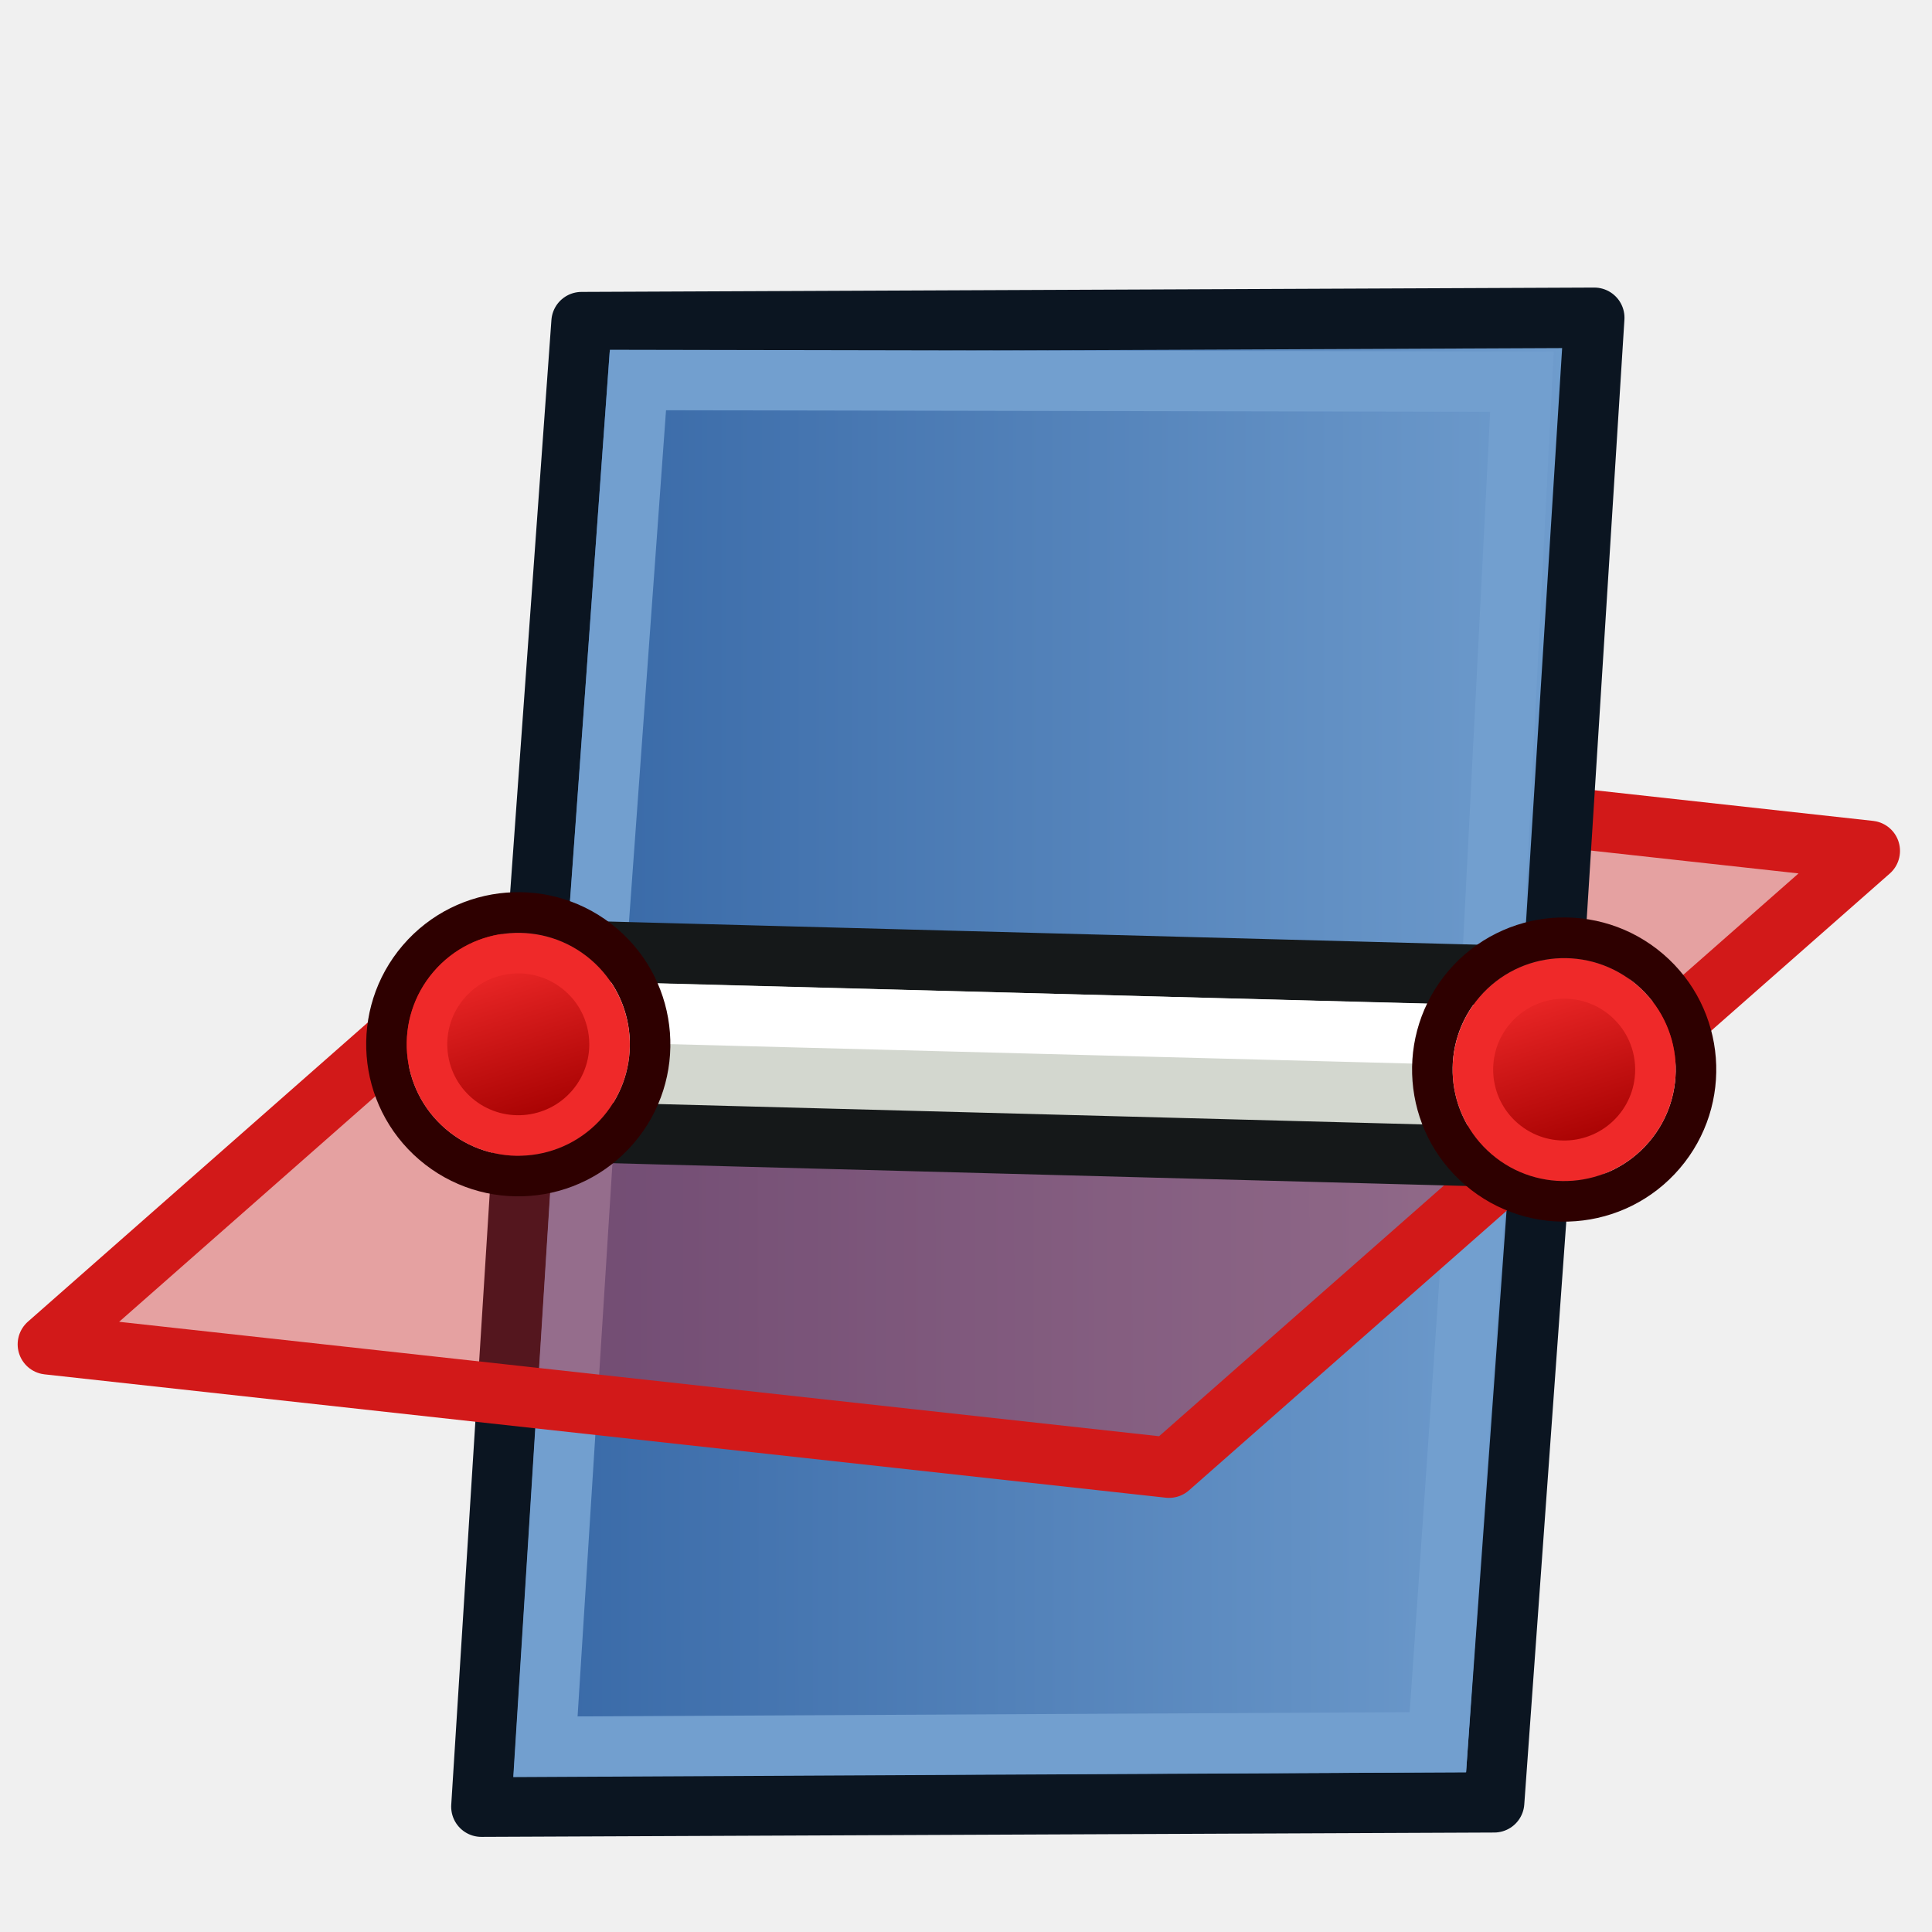
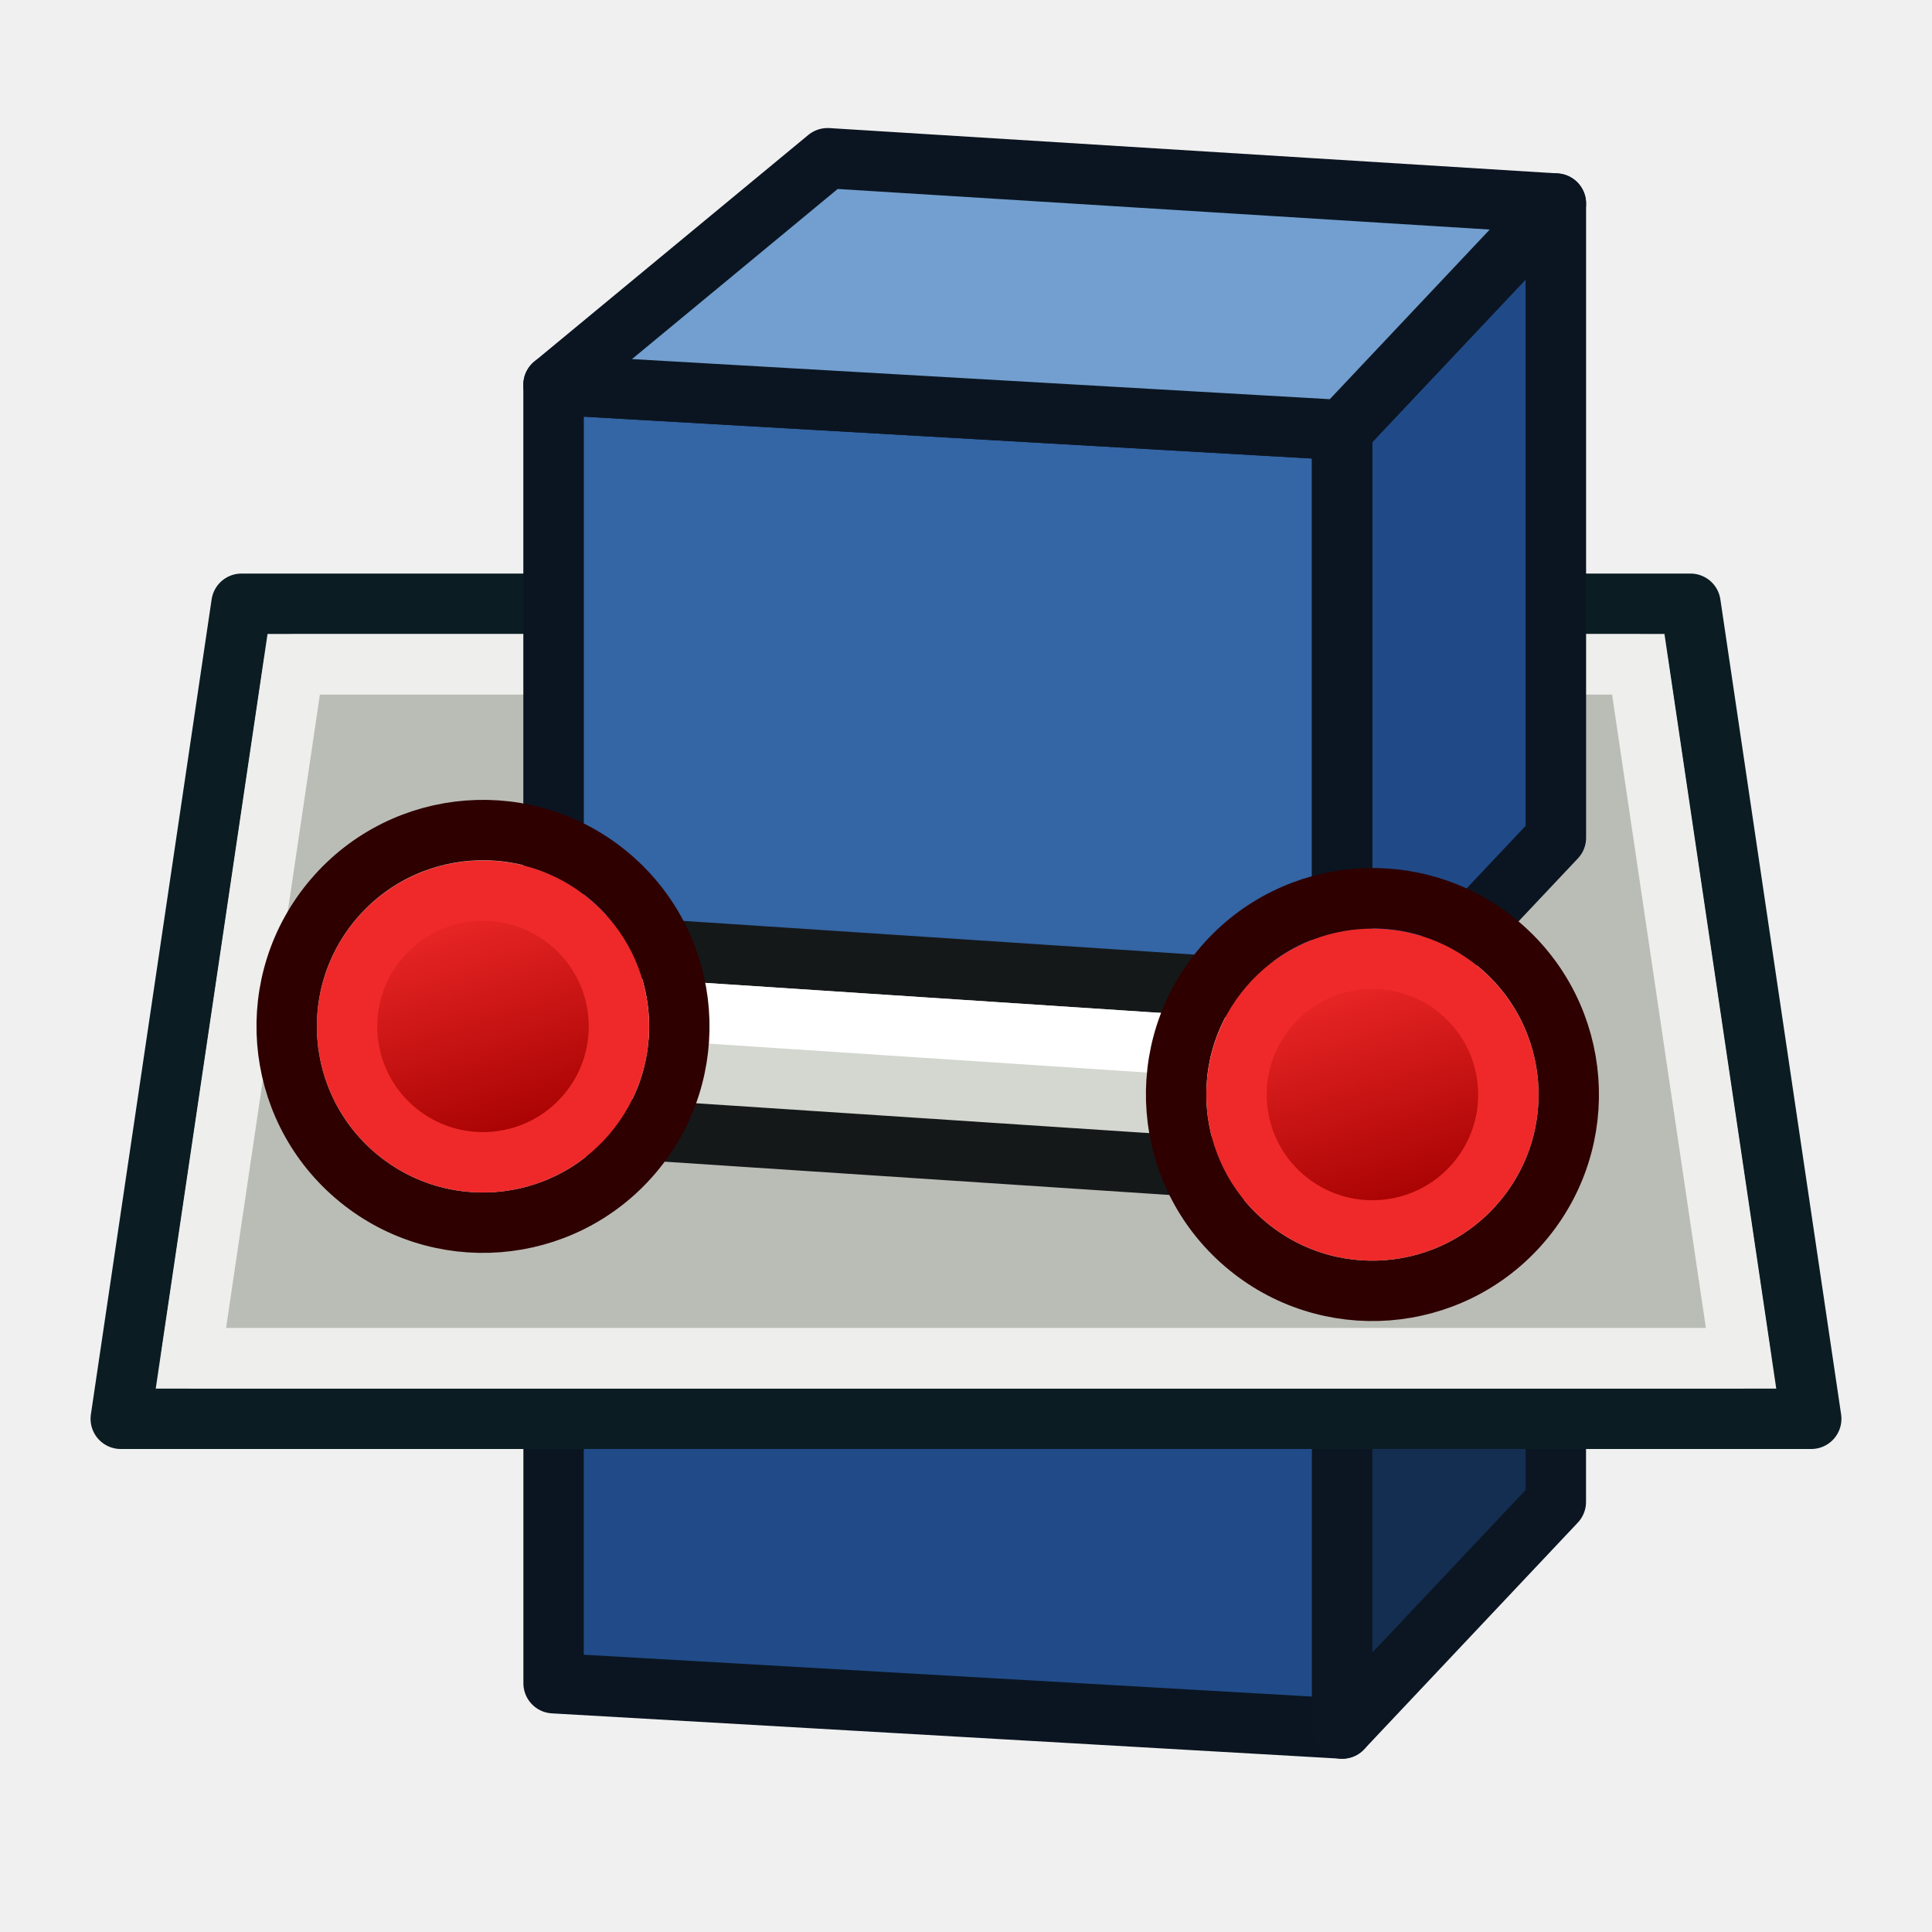
<svg xmlns="http://www.w3.org/2000/svg" xmlns:xlink="http://www.w3.org/1999/xlink" width="64" height="64" id="svg2869" version="1.1" viewBox="0 0 64 64">
  <defs id="defs2871">
    <linearGradient id="linearGradient5">
      <stop style="stop-color:#ef2929;stop-opacity:1;" offset="0" id="stop19" />
      <stop style="stop-color:#ef2929;stop-opacity:0;" offset="1" id="stop20" />
    </linearGradient>
    <linearGradient id="swatch18">
      <stop style="stop-color:#ef2929;stop-opacity:1;" offset="0" id="stop18" />
    </linearGradient>
    <linearGradient id="swatch15">
      <stop style="stop-color:#3d0000;stop-opacity:1;" offset="0" id="stop15" />
    </linearGradient>
    <linearGradient id="linearGradient5-1">
      <stop style="stop-color:#ef2929;stop-opacity:1;" offset="0" id="stop5" />
      <stop style="stop-color:#ef2929;stop-opacity:0;" offset="1" id="stop6" />
    </linearGradient>
    <linearGradient id="linearGradient3836-9">
      <stop style="stop-color:#a40000;stop-opacity:1" offset="0" id="stop3838-8" />
      <stop style="stop-color:#ef2929;stop-opacity:1" offset="1" id="stop3840-1" />
    </linearGradient>
    <linearGradient id="linearGradient3836-9-3">
      <stop style="stop-color:#a40000;stop-opacity:1" offset="0" id="stop3838-8-5" />
      <stop style="stop-color:#ef2929;stop-opacity:1" offset="1" id="stop3840-1-6" />
    </linearGradient>
-     <linearGradient y2="5" x2="-22" y1="18" x1="-18" gradientUnits="userSpaceOnUse" id="linearGradient3082" xlink:href="#linearGradient3836-9-3" />
-     <linearGradient id="linearGradient3836-9-7">
-       <stop style="stop-color:#a40000;stop-opacity:1" offset="0" id="stop3838-8-0" />
-       <stop style="stop-color:#ef2929;stop-opacity:1" offset="1" id="stop3840-1-9" />
+     <linearGradient id="linearGradient2">
+       <stop style="stop-color:#73d216;stop-opacity:1;" offset="0" id="stop1" />
+       <stop style="stop-color:#8ae234;stop-opacity:1;" offset="1" id="stop2" />
    </linearGradient>
-     <linearGradient y2="5" x2="-22" y1="18" x1="-18" gradientUnits="userSpaceOnUse" id="linearGradient3082-3" xlink:href="#linearGradient3836-9-7" />
-     <linearGradient xlink:href="#linearGradient3836-9-3" id="linearGradient3801-1-3" gradientUnits="userSpaceOnUse" x1="-18" y1="18" x2="-22" y2="5" gradientTransform="matrix(0.7634244,0,0,0.7575042,-4.596389,2.752564)" />
-     <linearGradient xlink:href="#linearGradient3836-9-3" id="linearGradient3801-1-3-2" gradientUnits="userSpaceOnUse" x1="-18" y1="18" x2="-22" y2="5" gradientTransform="matrix(0.849567,0,0,0.8430139,-2.927337,1.779038)" />
-     <linearGradient xlink:href="#linearGradient3836-9-3" id="linearGradient34" gradientUnits="userSpaceOnUse" gradientTransform="matrix(0.8260704,0,0,0.8253345,-4.009808,1.346708)" x1="-18" y1="18" x2="-22" y2="5" />
-     <linearGradient xlink:href="#linearGradient3838" id="linearGradient3844" x1="36" y1="1039.362" x2="32" y2="1003.362" gradientUnits="userSpaceOnUse" gradientTransform="translate(2.0563921e-6,-988.3622)" />
-     <linearGradient id="linearGradient3838">
-       <stop style="stop-color:#d3d7cf;stop-opacity:1;" offset="0" id="stop3840" />
-       <stop style="stop-color:#ffffff;stop-opacity:1;" offset="1" id="stop3842" />
-     </linearGradient>
-     <linearGradient xlink:href="#linearGradient3830" id="linearGradient3836" x1="36" y1="1037.362" x2="32" y2="1005.362" gradientUnits="userSpaceOnUse" gradientTransform="translate(2.0563921e-6,-988.3622)" />
-     <linearGradient id="linearGradient3830">
-       <stop style="stop-color:#ffffff;stop-opacity:1;" offset="0" id="stop3832" />
-       <stop style="stop-color:#d3d7cf;stop-opacity:1;" offset="1" id="stop3834" />
-     </linearGradient>
-     <linearGradient x1="10.504" y1="16.487" x2="5.935" y2="1.636" id="linearGradient-1" gradientTransform="scale(0.9999902,1.00001)" gradientUnits="userSpaceOnUse">
-       <stop stop-color="#A40000" offset="0%" id="stop6-9" />
-       <stop stop-color="#EF2929" offset="100%" id="stop8" />
-     </linearGradient>
-     <linearGradient xlink:href="#linearGradient3815" id="linearGradient3856" gradientUnits="userSpaceOnUse" x1="80" y1="58" x2="79" y2="42" gradientTransform="matrix(-0.00939458,-1.288221,1.677489,-0.00721454,-1.704647,126.1223)" />
+     <linearGradient xlink:href="#linearGradient3815" id="linearGradient3856" gradientUnits="userSpaceOnUse" x1="80" y1="58" x2="79" y2="42" gradientTransform="translate(2.571441,-4.982496)" />
    <linearGradient id="linearGradient3815">
      <stop style="stop-color:#3465a4;stop-opacity:1" offset="0" id="stop3817" />
      <stop style="stop-color:#729fcf;stop-opacity:1" offset="1" id="stop3819" />
    </linearGradient>
-     <linearGradient xlink:href="#linearGradient3841" id="linearGradient3858" gradientUnits="userSpaceOnUse" x1="109" y1="51" x2="105" y2="38" gradientTransform="translate(-16.82337,6.289509)" />
+     <linearGradient xlink:href="#linearGradient3841" id="linearGradient3858" gradientUnits="userSpaceOnUse" x1="109" y1="51" x2="105" y2="38" gradientTransform="translate(2.571441,-4.982496)" />
    <linearGradient id="linearGradient3841">
      <stop style="stop-color:#204a87;stop-opacity:1" offset="0" id="stop3843" />
      <stop style="stop-color:#3465a4;stop-opacity:1" offset="1" id="stop3845" />
    </linearGradient>
-     <linearGradient y2="5" x2="-22" y1="18" x1="-18" gradientTransform="matrix(0.7711485,0,0,0.7711394,-4.409097,2.585905)" gradientUnits="userSpaceOnUse" id="linearGradient3898" xlink:href="#linearGradient3836-9-3" />
+     <linearGradient xlink:href="#linearGradient3836-9-3" id="linearGradient1" gradientUnits="userSpaceOnUse" gradientTransform="matrix(0.8260704,0,0,0.8253345,-4.009808,1.346708)" x1="-18" y1="18" x2="-22" y2="5" />
+     <linearGradient xlink:href="#linearGradient3836-9-3" id="linearGradient4" gradientUnits="userSpaceOnUse" gradientTransform="matrix(0.8260704,0,0,0.8253345,-4.009808,1.346708)" x1="-18" y1="18" x2="-22" y2="5" />
    <linearGradient xlink:href="#linearGradient3815" id="linearGradient3978" gradientUnits="userSpaceOnUse" x1="-15" y1="37" x2="-19" y2="37" gradientTransform="rotate(15,69.46815,244.3832)" />
-     <linearGradient xlink:href="#linearGradient3836-9-3" id="linearGradient25" gradientUnits="userSpaceOnUse" gradientTransform="matrix(0.8260704,0,0,0.8253345,-4.009808,1.346708)" x1="-18" y1="18" x2="-22" y2="5" />
-     <linearGradient xlink:href="#linearGradient3815" id="linearGradient3748" x1="21.866" y1="14.823" x2="59.168" y2="14.823" gradientUnits="userSpaceOnUse" gradientTransform="translate(-5.354582,7.649402)" />
-     <linearGradient xlink:href="#linearGradient3815" id="linearGradient3783" gradientUnits="userSpaceOnUse" gradientTransform="rotate(180,37.0571,31.36255)" x1="59.093" y1="15.588" x2="21.261" y2="15.673" />
-     <linearGradient xlink:href="#linearGradient3836-9" id="linearGradient25-8" gradientUnits="userSpaceOnUse" gradientTransform="matrix(0.8260704,0,0,0.8253345,-4.009808,1.346708)" x1="-18" y1="18" x2="-22" y2="5" />
+     <linearGradient y2="34.72" x2="54.103" y1="29.28" x1="23.759" gradientTransform="matrix(0,0.2930368,0.2620307,0,23.61502,21.74555)" gradientUnits="userSpaceOnUse" id="linearGradient3012" xlink:href="#linearGradient3895" />
+     <linearGradient id="linearGradient3895">
+       <stop style="stop-color:#729fcf;stop-opacity:1;" offset="0" id="stop3897" />
+       <stop style="stop-color:#204a87;stop-opacity:1;" offset="1" id="stop3899" />
+     </linearGradient>
  </defs>
-   <path style="fill:url(#linearGradient3783);fill-opacity:1;stroke:#0b1521;stroke-width:2;stroke-linecap:butt;stroke-linejoin:round;stroke-miterlimit:4;stroke-dasharray:none;stroke-opacity:1" d="M 51.251,35.357 49.496,59.705 15.946,59.849 17.509,35.017" id="path3606-0" />
-   <path style="fill:none;stroke:#729fcf;stroke-width:2;stroke-linecap:butt;stroke-linejoin:miter;stroke-miterlimit:4;stroke-dasharray:none;stroke-opacity:1" d="M 49.179,35.191 47.632,57.713 18.068,57.864 19.506,35.06" id="path4286-5" />
-   <path id="path3027" d="M 1.585,44.533 24.798,24.1 61.94,28.187 38.726,48.619 Z" style="fill:#d21919;fill-opacity:0.368;stroke:#d21919;stroke-width:2;stroke-linecap:butt;stroke-linejoin:round;stroke-miterlimit:4;stroke-dasharray:none;stroke-opacity:1" />
-   <path style="fill:url(#linearGradient3748);fill-opacity:1;stroke:#0b1521;stroke-width:2;stroke-linecap:butt;stroke-linejoin:round;stroke-miterlimit:4;stroke-dasharray:none;stroke-opacity:1" d="M 17.509,35.017 19.264,10.67 52.813,10.526 51.251,35.357" id="path3606" />
-   <path style="fill:none;stroke:#729fcf;stroke-width:2;stroke-linecap:butt;stroke-linejoin:miter;stroke-miterlimit:4;stroke-dasharray:none;stroke-opacity:1" d="m 19.506,35.06 1.627,-22.472 29.283,0.056 -1.154,22.652" id="path4286" />
-   <path style="fill:none;stroke:#151819;stroke-width:8;stroke-linecap:round;stroke-linejoin:miter;stroke-miterlimit:4;stroke-dasharray:none;stroke-dashoffset:0;stroke-opacity:1" d="m 18.462,34.483 32.789,0.874" id="path3921" />
-   <path style="fill:none;stroke:#d3d7cf;stroke-width:4;stroke-linecap:round;stroke-linejoin:miter;stroke-miterlimit:4;stroke-dasharray:none;stroke-dashoffset:0;stroke-opacity:1" d="m 18.462,34.483 32.789,0.874" id="path3921-4" />
-   <path style="display:inline;fill:none;stroke:#ffffff;stroke-width:2;stroke-linecap:round;stroke-linejoin:miter;stroke-miterlimit:4;stroke-dasharray:none;stroke-dashoffset:0;stroke-opacity:1" d="m 18.158,33.483 33.405,0.874" id="path11" />
-   <g transform="matrix(0.5228604,0,0,0.5228603,62.25514,29.78816)" id="g25" style="stroke-width:1.284">
-     <path style="fill:none;stroke:#2e0000;stroke-width:2.568;stroke-miterlimit:4;stroke-dasharray:none;stroke-opacity:1" id="path24" d="M -26.311,5.358 A 8.352,8.352 0.02 1 1 -13.623,16.223 8.352,8.352 0.02 1 1 -26.311,5.358 Z" />
-     <path style="fill:url(#linearGradient25);fill-opacity:1;stroke:#ef2929;stroke-width:2.568;stroke-miterlimit:4;stroke-dasharray:none;stroke-opacity:1" id="path25" d="m -24.359,7.036 a 5.782,5.777 0 1 1 8.784,7.516 5.782,5.777 0 0 1 -8.784,-7.516 z" />
-   </g>
-   <g transform="matrix(0.5228604,0,0,0.5228603,27.60866,28.95046)" id="g25-7" style="stroke-width:1.284">
-     <path style="fill:none;stroke:#2e0000;stroke-width:2.568;stroke-miterlimit:4;stroke-dasharray:none;stroke-opacity:1" id="path24-7" d="M -26.311,5.358 A 8.352,8.352 0.02 1 1 -13.623,16.223 8.352,8.352 0.02 1 1 -26.311,5.358 Z" />
-     <path style="fill:url(#linearGradient25-8);fill-opacity:1;stroke:#ef2929;stroke-width:2.568;stroke-miterlimit:4;stroke-dasharray:none;stroke-opacity:1" id="path25-2" d="m -24.359,7.036 a 5.782,5.777 0 1 1 8.784,7.516 5.782,5.777 0 0 1 -8.784,-7.516 z" />
+   <g id="layer3" style="display:inline">
+     <path id="path23" d="M 18.338,34.745 V 55.759 L 44.462,57.26 V 36.247 Z" style="display:inline;fill:#204b88;fill-opacity:1;stroke:#0b1521;stroke-width:2;stroke-linecap:butt;stroke-linejoin:round;stroke-opacity:1" />
+     <path id="path24" d="m 44.462,57.26 7.077,-7.507 V 28.74 L 44.462,36.247 Z" style="display:inline;fill:#142e52;fill-opacity:1;stroke:#0b1622;stroke-width:2;stroke-linecap:butt;stroke-linejoin:round;stroke-opacity:1" />
+     <path style="fill:#eeeeec;stroke:#0b1d23;stroke-width:2;stroke-linecap:round;stroke-linejoin:round;fill-opacity:1;stroke-opacity:1" d="M 4,47 H 60 L 56,20 H 8 Z" id="path2" />
+     <path style="fill:#babdb6;stroke:#eeeeec;stroke-width:2;stroke-linecap:round;stroke-linejoin:round;stroke-opacity:1;fill-opacity:1" d="m 9.734,34.01 h 44.531 l 3.404,22.98 H 6.33 Z" id="path22" transform="translate(0,-12)" />
+     <g id="g3849" transform="matrix(0.7538456,0,0,0.7506574,-31.09226,-12.79009)" style="display:inline;stroke-width:1.329">
+       <path id="path3023" d="m 65.571,34.018 v 27.993 l 34.653,2 V 36.018 Z" style="fill:#3465a4;fill-opacity:1;stroke:#0b1521;stroke-width:2.659;stroke-linecap:butt;stroke-linejoin:round;stroke-opacity:1" />
+       <path id="path3025" d="m 100.225,64.01 9.388,-10 V 26.018 l -9.388,10 z" style="fill:#204a87;fill-opacity:1;stroke:#0b1521;stroke-width:2.659;stroke-linecap:butt;stroke-linejoin:round;stroke-opacity:1" />
+       <path id="path3027" d="m 65.571,34.018 12.041,-10 32,2 -9.388,10 z" style="fill:#729fcf;stroke:#0b1521;stroke-width:2.659;stroke-linecap:butt;stroke-linejoin:round;stroke-opacity:1" />
+     </g>
+     <g id="g2" style="display:inline" transform="translate(10.75,9.499977)">
+       <path style="fill:none;stroke:#151819;stroke-width:8;stroke-linecap:round;stroke-linejoin:round;stroke-dasharray:none;stroke-opacity:1;paint-order:markers fill stroke" d="M 7.875,24.75 30.625,26.25" id="path1-4" />
+       <path style="display:inline;fill:none;stroke:#d3d7cf;stroke-width:4;stroke-linecap:round;stroke-linejoin:round;stroke-dasharray:none;paint-order:markers fill stroke" d="M 7.875,24.75 30.625,26.25" id="path1-7-5" />
+       <path style="display:inline;fill:none;stroke:#ffffff;stroke-width:2;stroke-linecap:round;stroke-linejoin:round;stroke-dasharray:none;stroke-opacity:1;paint-order:markers fill stroke" d="M 7.875,23.75 30.625,25.25" id="path1-7-0-5" />
+     </g>
+     <g transform="matrix(0.7786946,0,0,0.7786945,61.01193,27.8555)" id="g3797-9-5-5-1" style="stroke-width:1.284">
+       <path style="fill:none;stroke:#2e0000;stroke-width:2.568;stroke-miterlimit:4;stroke-dasharray:none;stroke-opacity:1" id="path4250-71-6-6-7" d="M -26.311,5.358 A 8.352,8.352 0.02 1 1 -13.623,16.223 8.352,8.352 0.02 1 1 -26.311,5.358 Z" />
+       <path style="fill:url(#linearGradient1);fill-opacity:1;stroke:#ef2929;stroke-width:2.568;stroke-miterlimit:4;stroke-dasharray:none;stroke-opacity:1" id="path4250-7-3-2-2-1" d="m -24.359,7.036 a 5.782,5.777 0 1 1 8.784,7.516 5.782,5.777 0 0 1 -8.784,-7.516 z" />
+     </g>
+     <g transform="matrix(0.7786946,0,0,0.7786945,31.54827,25.59776)" id="g4" style="stroke-width:1.284">
+       <path style="fill:none;stroke:#2e0000;stroke-width:2.568;stroke-miterlimit:4;stroke-dasharray:none;stroke-opacity:1" id="path3" d="M -26.311,5.358 A 8.352,8.352 0.02 1 1 -13.623,16.223 8.352,8.352 0.02 1 1 -26.311,5.358 Z" />
+       <path style="fill:url(#linearGradient4);fill-opacity:1;stroke:#ef2929;stroke-width:2.568;stroke-miterlimit:4;stroke-dasharray:none;stroke-opacity:1" id="path4" d="m -24.359,7.036 a 5.782,5.777 0 1 1 8.784,7.516 5.782,5.777 0 0 1 -8.784,-7.516 z" />
+     </g>
  </g>
</svg>
